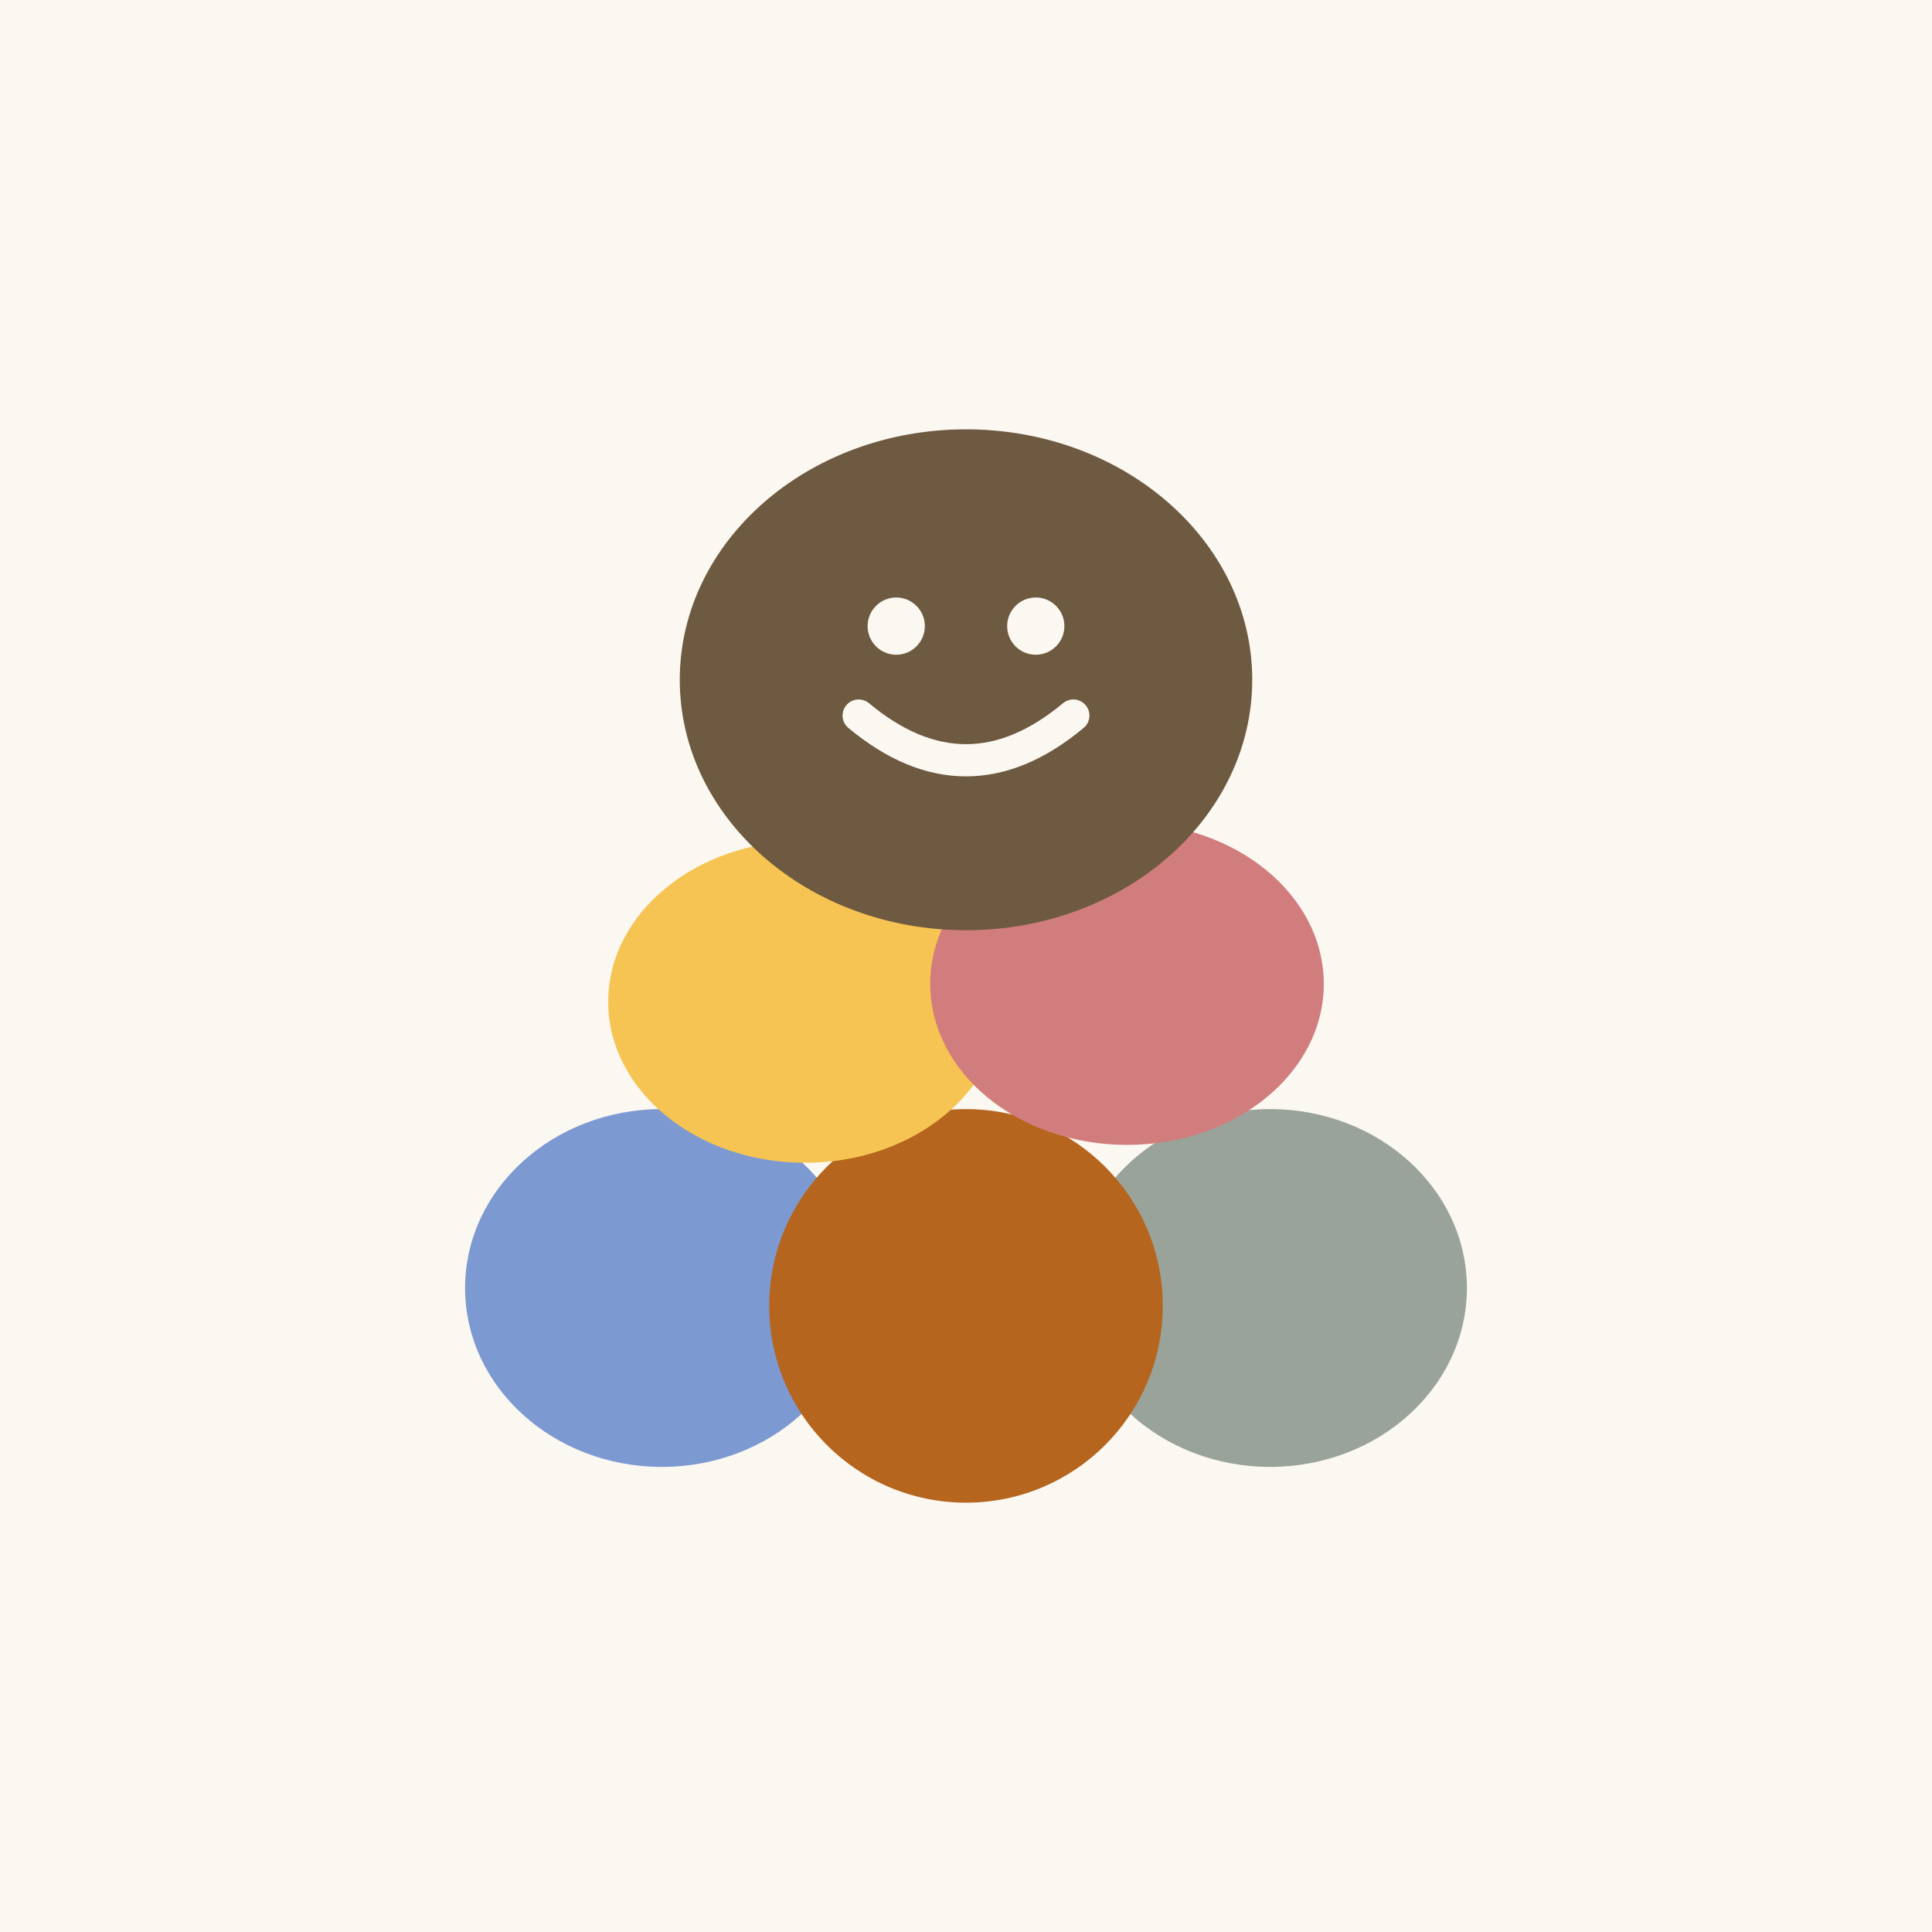
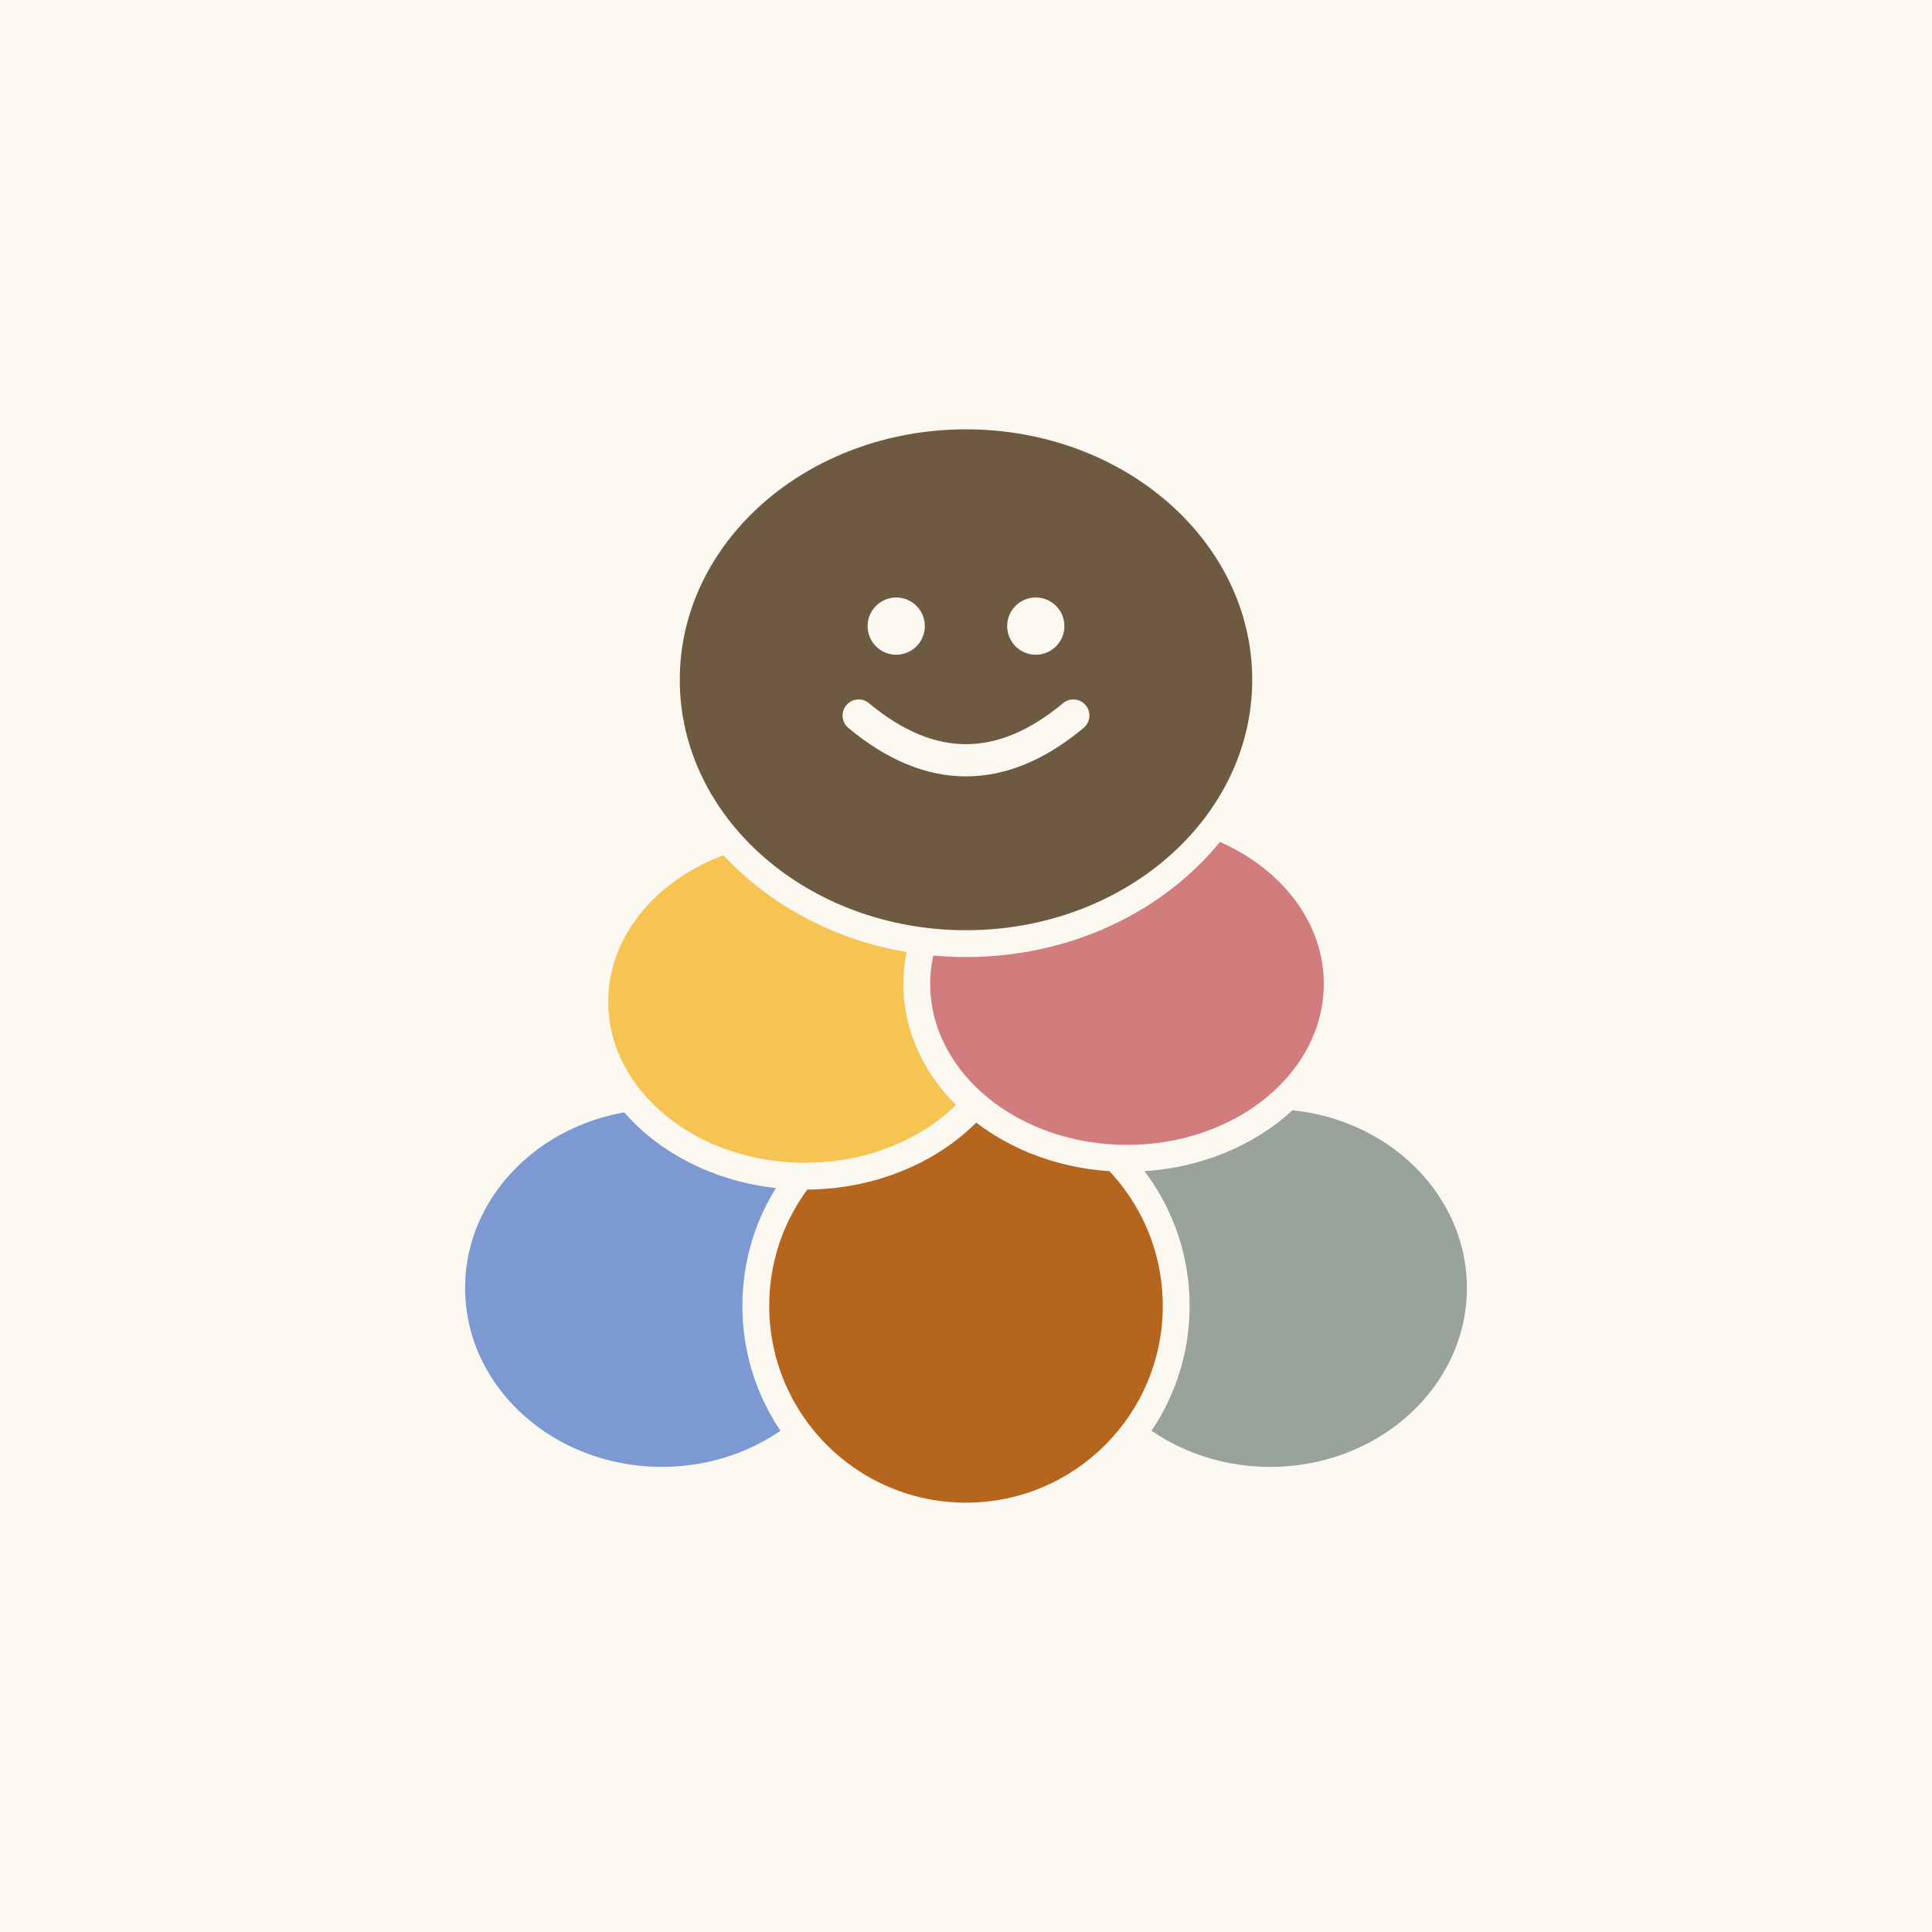
<svg xmlns="http://www.w3.org/2000/svg" viewBox="0 0 108 108" width="512" height="512">
+   <defs>
+     <clipPath id="biteBC">
+       <path clip-rule="nonzero" d="M0 0 L108 0 L108 108 L0 108 Z M 41.5 73 A 12.5 12.5 0 1 0 66.5 73 A 12.5 12.5 0 1 0 41.5 73 Z" />
+     </clipPath>
+     <clipPath id="biteML">
+       <path clip-rule="nonzero" d="M0 0 L108 0 L108 108 L0 108 Z M 32.5 56 A 12.5 10.5 0 1 0 57.5 56 A 12.5 10.5 0 1 0 32.5 56 Z" />
+     </clipPath>
+     <clipPath id="biteMR">
+       <path clip-rule="nonzero" d="M0 0 L108 0 L108 108 L0 108 Z M 50.5 55 A 12.5 10.5 0 1 0 75.5 55 A 12.5 10.5 0 1 0 50.5 55 Z" />
+     </clipPath>
+     <clipPath id="biteTS">
+       <path clip-rule="nonzero" d="M0 0 L108 0 L108 108 L0 108 Z M 36.5 38 A 17.5 15.5 0 1 0 71.5 38 A 17.5 15.5 0 1 0 36.5 38 Z" />
+     </clipPath>
+   </defs>
  <rect width="108" height="108" fill="#FBF7F1" />
-   <path d="M 26 72 A 11 10 0 1 1 48 72 A 11 10 0 1 1 26 72 Z" fill="#7D99D1" />
-   <path d="M 60 72 A 11 10 0 1 1 82 72 A 11 10 0 1 1 60 72 Z" fill="#9AA39A" />
-   <path d="M 43 73 A 11 11 0 1 1 65 73 A 11 11 0 1 1 43 73 Z" fill="#B5651D" />
-   <path d="M 34 56 A 11 9 0 1 1 56 56 A 11 9 0 1 1 34 56 Z" fill="#F6C453" />
-   <path d="M 52 55 A 11 9 0 1 1 74 55 A 11 9 0 1 1 52 55 Z" fill="#D17D7D" />
+   <g clip-path="url(#biteBC)">
+     <g clip-path="url(#biteML)">
+       <path d="M 26 72 A 11 10 0 1 1 48 72 A 11 10 0 1 1 26 72 Z" fill="#7D99D1" />
+     </g>
+   </g>
+   <g clip-path="url(#biteBC)">
+     <g clip-path="url(#biteMR)">
+       <path d="M 60 72 A 11 10 0 1 1 82 72 A 11 10 0 1 1 60 72 Z" fill="#9AA39A" />
+     </g>
+   </g>
+   <g clip-path="url(#biteML)">
+     <g clip-path="url(#biteMR)">
+       <path d="M 43 73 A 11 11 0 1 1 65 73 A 11 11 0 1 1 43 73 Z" fill="#B5651D" />
+     </g>
+   </g>
+   <g clip-path="url(#biteMR)">
+     <g clip-path="url(#biteTS)">
+       <path d="M 34 56 A 11 9 0 1 1 56 56 A 11 9 0 1 1 34 56 Z" fill="#F6C453" />
+     </g>
+   </g>
+   <g clip-path="url(#biteTS)">
+     <path d="M 52 55 A 11 9 0 1 1 74 55 A 11 9 0 1 1 52 55 Z" fill="#D17D7D" />
+   </g>
  <path d="M 38 38 A 16 14 0 1 1 70 38 A 16 14 0 1 1 38 38 Z" fill="#6E5A41" />
  <path d="M 48.5 35 A 1.6 1.6 0 1 1 51.7 35 A 1.6 1.6 0 1 1 48.5 35 Z" fill="#FBF7F1" />
  <path d="M 56.3 35 A 1.6 1.6 0 1 1 59.5 35 A 1.6 1.6 0 1 1 56.3 35 Z" fill="#FBF7F1" />
  <path d="M 48 40 Q 54 45 60 40" fill="none" stroke="#FBF7F1" stroke-width="1.8" stroke-linecap="round" />
</svg>
